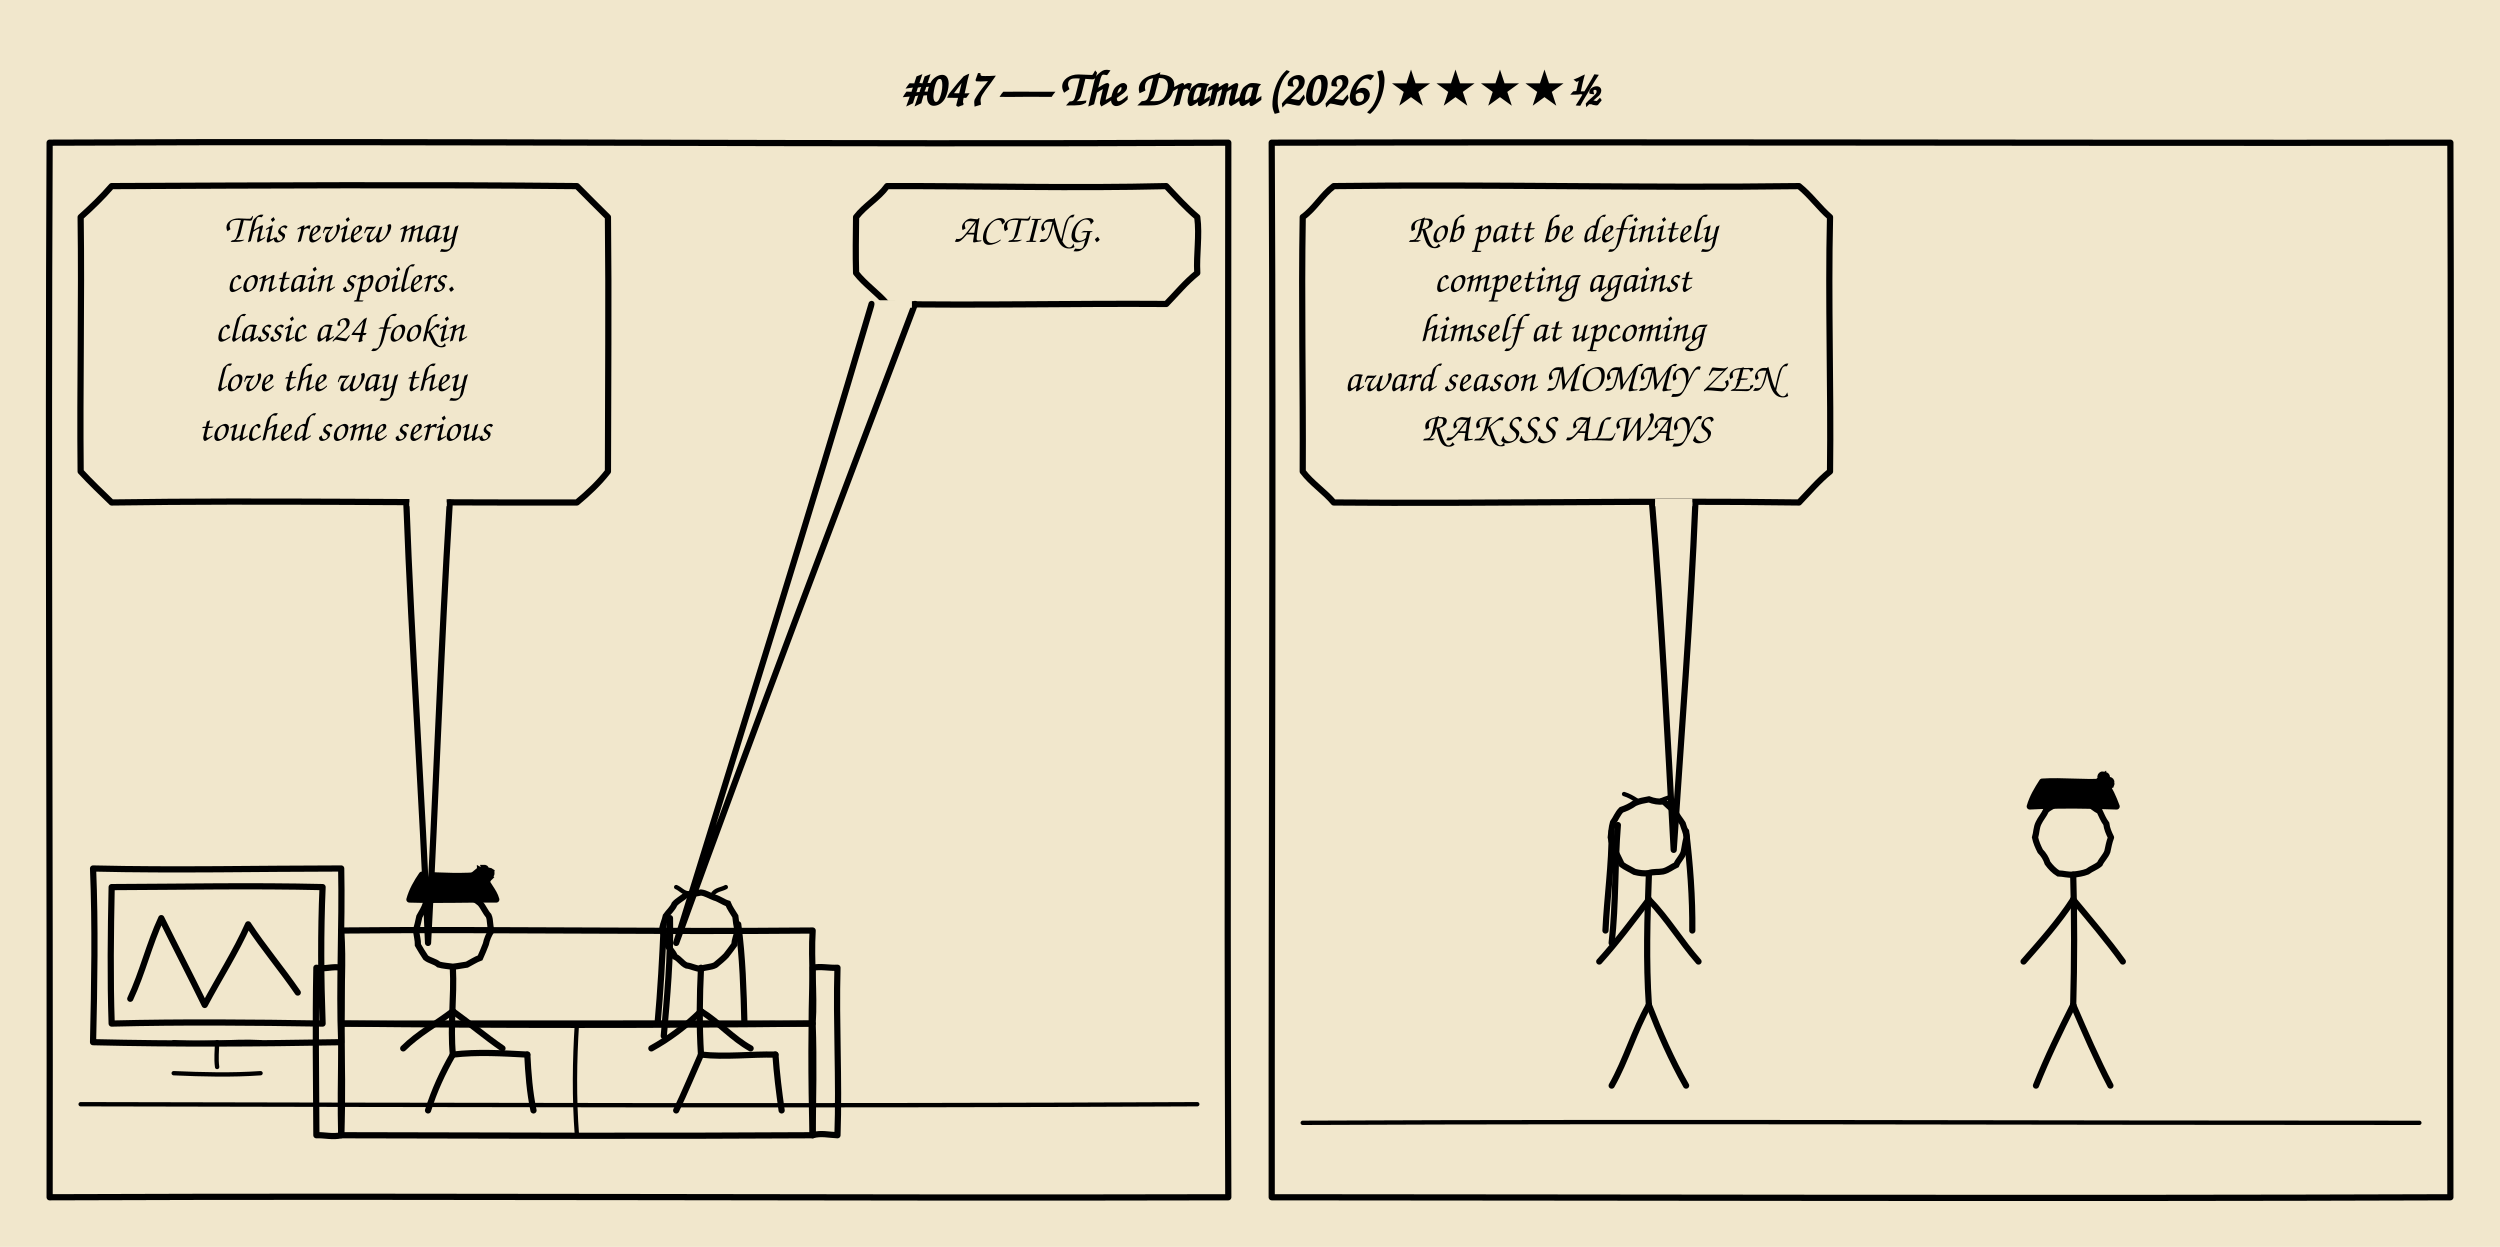
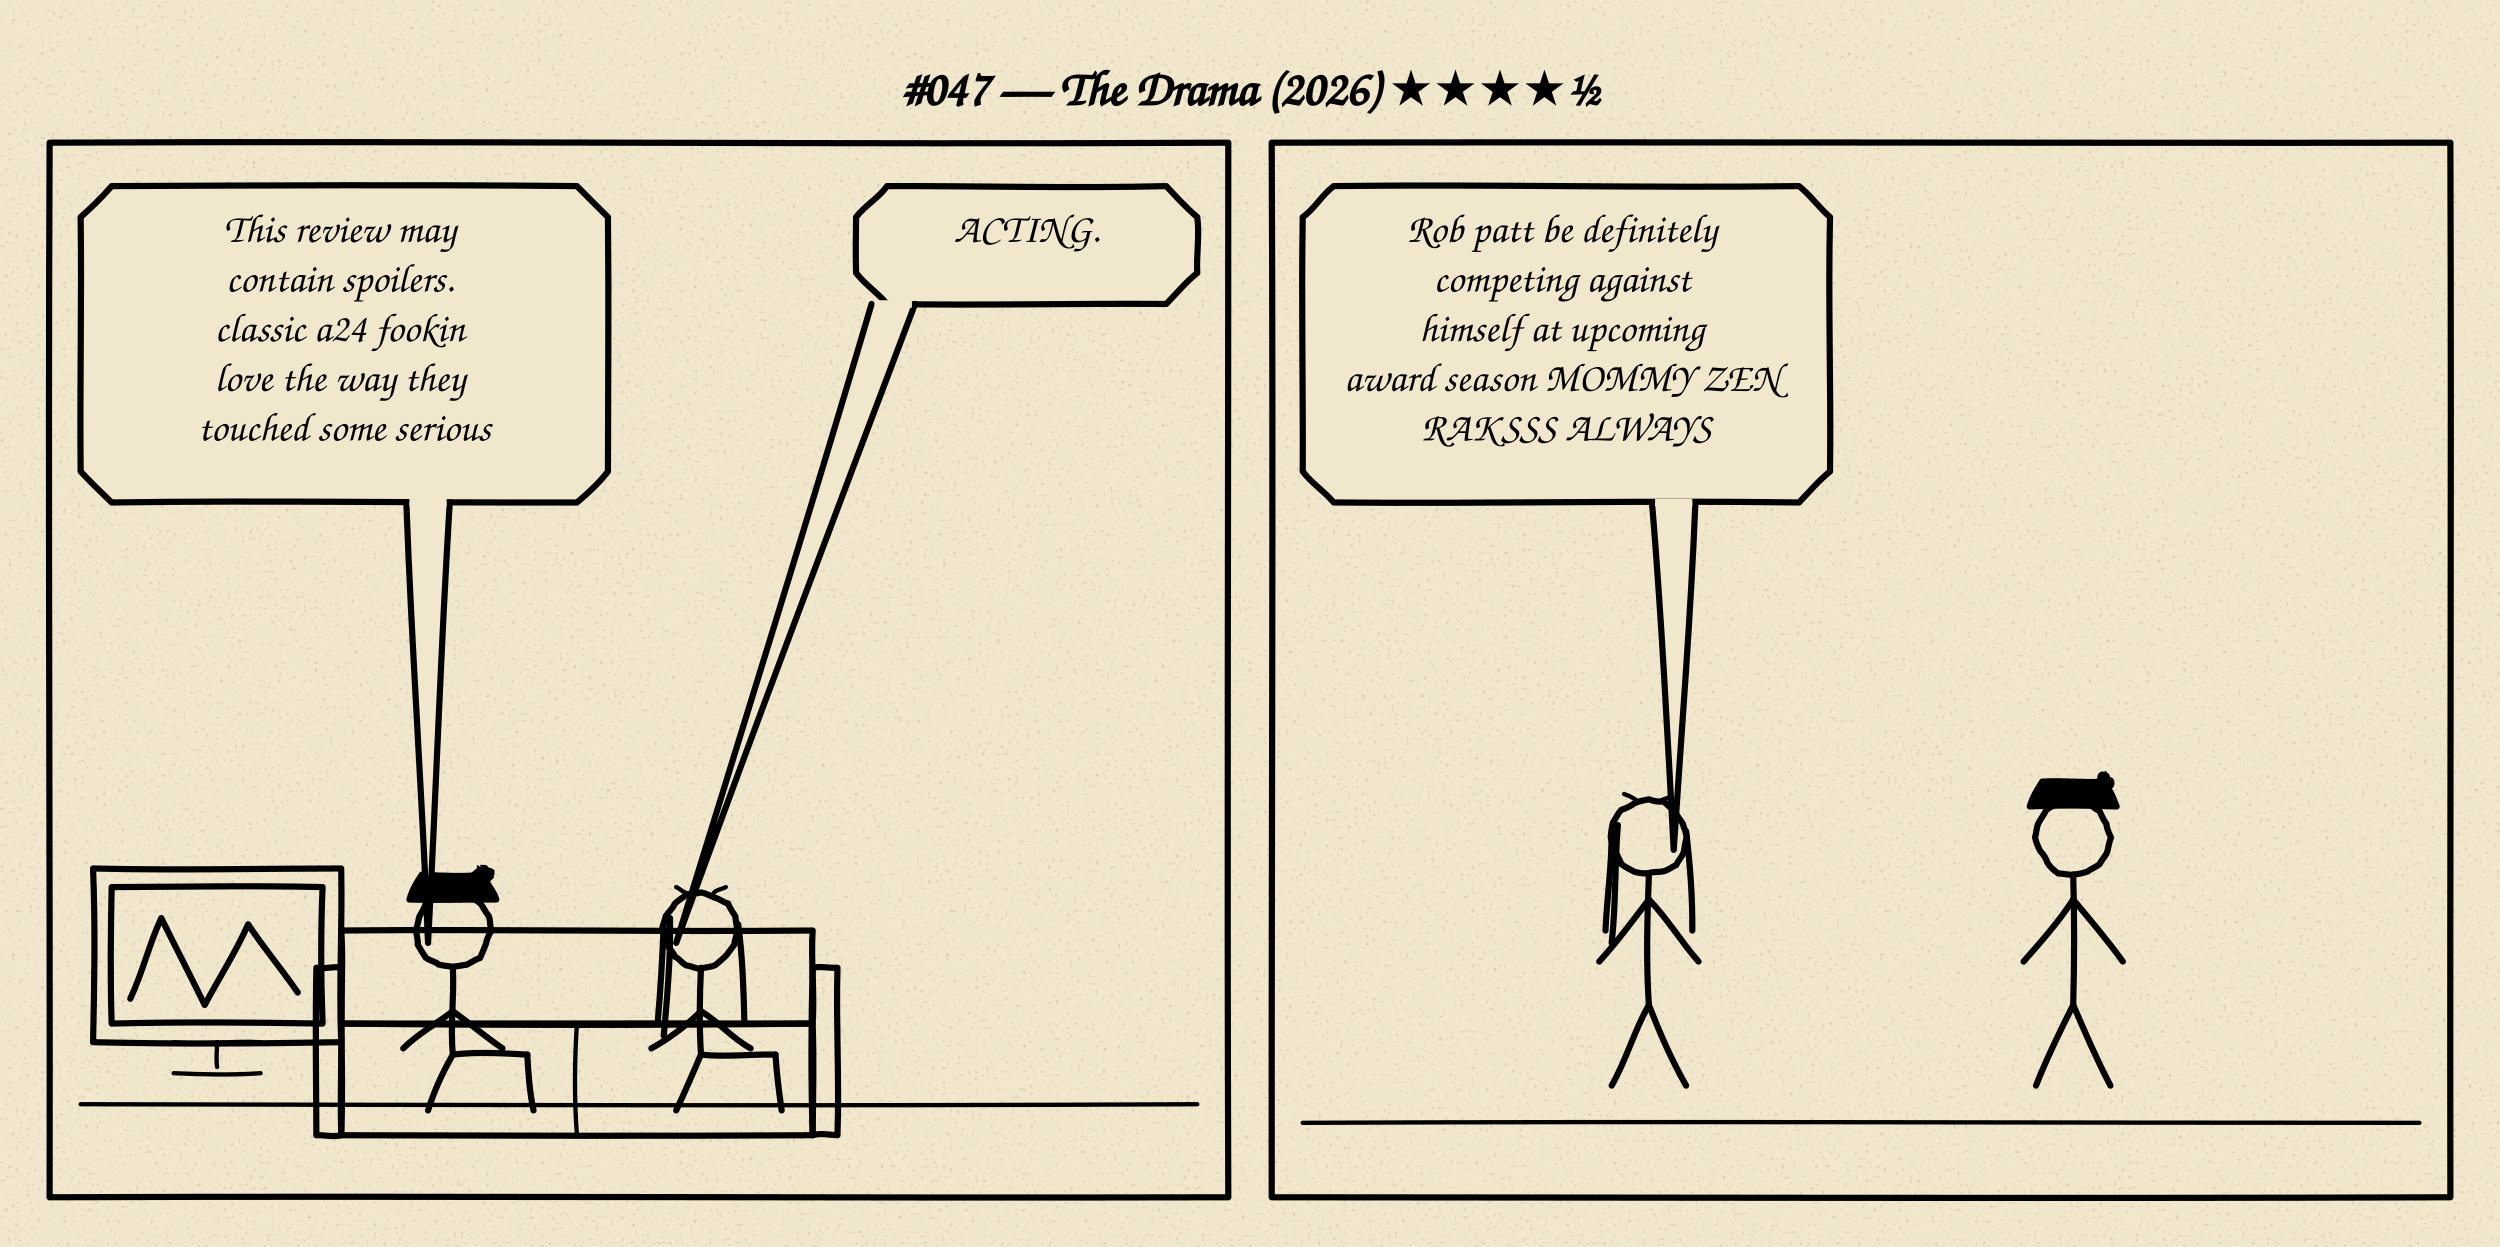
<svg xmlns="http://www.w3.org/2000/svg" viewBox="0 0 806 402" width="806" height="402" role="img" aria-label="#047 — The Drama (2026)">
+   <defs>
+     <filter id="grain" x="0%" y="0%" width="100%" height="100%">
+       <feTurbulence type="fractalNoise" baseFrequency="0.85" numOctaves="2" stitchTiles="stitch" seed="3" />
+       <feColorMatrix values="0 0 0 0 0.32  0 0 0 0 0.22  0 0 0 0 0.13  0 0 0 -1.4 0.55" />
+     </filter>
+   </defs>
  <rect width="100%" height="100%" fill="#f1e7cc" />
+   <rect width="100%" height="100%" filter="url(#grain)" opacity="0.75" />
  <text x="403.0" y="34" text-anchor="middle" font-family="Comic Neue, Comic Sans MS, cursive" font-size="16" font-weight="700" fill="black">#047 — The Drama (2026) ★★★★½</text>
  <g class="panel">
    <path d="M 16.00 46.00 C 142.67 45.37, 269.33 46.67, 396.00 46.00 C 396.02 159.33, 395.56 272.67, 396.00 386.00 C 269.33 386.34, 142.67 385.49, 16.00 386.00 C 16.18 272.67, 15.45 159.33, 16.00 46.00" fill="none" stroke="black" stroke-width="2.0" stroke-linecap="round" stroke-linejoin="round" />
    <path d="M 26.00 356.00 C 146.00 356.24, 266.00 356.62, 386.00 356.00" fill="none" stroke="black" stroke-width="1.4" stroke-linecap="round" />
    <path d="M 30.00 280.00 C 56.67 280.64, 83.33 280.02, 110.00 280.00 C 110.40 298.67, 109.25 317.33, 110.00 336.00 C 83.33 336.48, 56.67 336.66, 30.00 336.00 C 30.42 317.33, 30.76 298.67, 30.00 280.00" fill="none" stroke="black" stroke-width="2.0" stroke-linecap="round" stroke-linejoin="round" />
    <path d="M 36.00 286.00 C 58.67 285.92, 81.33 285.46, 104.00 286.00 C 103.37 300.67, 103.46 315.33, 104.00 330.00 C 81.33 329.63, 58.67 329.43, 36.00 330.00 C 35.51 315.33, 35.70 300.67, 36.00 286.00" fill="none" stroke="black" stroke-width="2.0" stroke-linecap="round" stroke-linejoin="round" />
    <path d="M 56.00 336.00 C 65.33 336.90, 74.67 335.49, 84.00 336.00" fill="none" stroke="black" stroke-width="1.4" stroke-linecap="round" />
    <path d="M 70.00 336.00 C 69.95 338.67, 69.62 341.33, 70.00 344.00" fill="none" stroke="black" stroke-width="1.4" stroke-linecap="round" />
    <path d="M 56.00 346.00 C 65.33 346.41, 74.67 346.66, 84.00 346.00" fill="none" stroke="black" stroke-width="1.4" stroke-linecap="round" />
    <path d="M 42.00 322.00 C 45.96 313.58, 48.06 304.43, 52.00 296.00 C 56.61 305.36, 61.42 314.62, 66.00 324.00 C 70.62 315.31, 75.98 307.01, 80.00 298.00 C 84.99 305.58, 90.88 312.51, 96.00 320.00" fill="none" stroke="black" stroke-width="2.0" stroke-linecap="round" stroke-linejoin="round" />
    <path d="M 110.00 300.00 C 160.67 299.50, 211.33 300.50, 262.00 300.00 C 261.39 310.00, 262.65 320.00, 262.00 330.00 C 211.33 329.90, 160.67 330.02, 110.00 330.00 C 109.92 320.00, 110.74 310.00, 110.00 300.00" fill="none" stroke="black" stroke-width="2.0" stroke-linecap="round" stroke-linejoin="round" />
    <path d="M 110.00 330.00 C 160.67 330.54, 211.33 330.58, 262.00 330.00 C 262.42 342.00, 262.13 354.00, 262.00 366.00 C 211.33 366.33, 160.67 366.11, 110.00 366.00 C 110.50 354.00, 110.21 342.00, 110.00 330.00" fill="none" stroke="black" stroke-width="2.0" stroke-linecap="round" stroke-linejoin="round" />
    <path d="M 102.00 312.00 C 104.67 312.58, 107.33 311.42, 110.00 312.00 C 110.49 330.00, 109.57 348.00, 110.00 366.00 C 107.33 366.67, 104.67 365.88, 102.00 366.00 C 101.90 348.00, 101.65 330.00, 102.00 312.00" fill="none" stroke="black" stroke-width="2.0" stroke-linecap="round" stroke-linejoin="round" />
    <path d="M 262.00 312.00 C 264.67 311.45, 267.33 312.16, 270.00 312.00 C 269.50 330.00, 270.63 348.00, 270.00 366.00 C 267.33 365.91, 264.67 365.21, 262.00 366.00 C 261.45 348.00, 261.52 330.00, 262.00 312.00" fill="none" stroke="black" stroke-width="2.0" stroke-linecap="round" stroke-linejoin="round" />
    <path d="M 186.00 330.00 C 185.24 342.00, 185.09 354.00, 186.00 366.00" fill="none" stroke="black" stroke-width="1.4" stroke-linecap="round" />
    <path d="M 158.48 300.00 C 157.57 301.35, 156.96 302.82, 156.63 304.40 C 156.05 305.88, 155.46 307.36, 154.80 308.80 C 153.29 309.35, 151.97 310.27, 150.55 310.99 C 149.03 311.20, 147.53 311.53, 146.00 311.67 C 144.48 311.46, 142.95 311.37, 141.45 310.97 C 140.23 309.90, 138.51 309.75, 137.26 308.74 C 136.37 307.41, 135.53 306.05, 134.74 304.67 C 134.77 303.08, 134.32 301.55, 134.11 300.00 C 134.53 298.52, 134.88 297.03, 135.19 295.52 C 135.96 294.15, 136.81 292.81, 137.30 291.30 C 138.81 290.70, 140.03 289.65, 141.33 288.72 C 142.86 288.27, 144.46 288.09, 146.00 287.69 C 147.57 288.15, 149.22 288.11, 150.82 288.37 C 152.06 289.42, 153.56 290.14, 154.79 291.21 C 155.87 292.43, 156.43 294.01, 157.53 295.22 C 158.21 296.74, 157.80 298.48, 158.48 300.00" fill="none" stroke="black" stroke-width="2.0" stroke-linecap="round" />
    <path d="M 132.00 290.00 C 141.33 290.29, 150.67 289.93, 160.00 290.00 C 159.22 287.06, 156.66 285.01, 156.00 282.00 C 149.33 282.72, 142.67 282.37, 136.00 282.00 C 134.30 284.48, 132.81 287.07, 132.00 290.00" fill="black" stroke="black" stroke-width="2.0" stroke-linecap="round" stroke-linejoin="round" />
    <path d="M 158.21 282.00 C 157.82 282.22, 157.73 282.50, 158.05 282.85 C 157.87 283.07, 157.43 283.02, 157.44 283.44 C 157.30 283.86, 156.83 283.26, 156.70 283.68 C 156.51 283.36, 156.24 283.54, 156.00 283.57 C 155.89 284.05, 155.55 284.10, 155.16 284.04 C 155.18 283.61, 154.52 283.89, 154.55 283.45 C 154.49 282.97, 154.12 282.95, 153.76 282.93 C 153.95 282.54, 154.43 282.41, 154.59 282.00 C 154.06 281.92, 154.22 281.24, 153.78 281.08 C 154.01 280.87, 154.44 280.91, 154.50 280.50 C 154.79 280.68, 155.14 280.32, 155.42 280.60 C 155.34 280.13, 156.11 280.29, 156.00 279.81 C 156.39 279.80, 156.69 279.90, 156.67 280.38 C 156.92 280.52, 157.10 280.69, 156.99 281.01 C 157.46 280.61, 157.92 280.67, 158.39 281.01 C 158.32 281.34, 158.66 281.74, 158.21 282.00" fill="black" stroke="black" stroke-width="2.0" stroke-linecap="round" />
    <path d="M 146.00 312.00 C 146.49 321.33, 145.11 330.67, 146.00 340.00" fill="none" stroke="black" stroke-width="2.0" stroke-linecap="round" />
    <path d="M 146.00 326.00 C 140.72 330.07, 134.77 333.25, 130.00 338.00" fill="none" stroke="black" stroke-width="2.0" stroke-linecap="round" />
    <path d="M 146.00 326.00 C 151.41 329.90, 156.49 334.23, 162.00 338.00" fill="none" stroke="black" stroke-width="2.0" stroke-linecap="round" />
    <path d="M 146.00 340.00 C 154.00 339.07, 162.00 339.57, 170.00 340.00" fill="none" stroke="black" stroke-width="2.0" stroke-linecap="round" />
    <path d="M 170.00 340.00 C 170.31 346.04, 170.75 352.06, 172.00 358.00" fill="none" stroke="black" stroke-width="2.0" stroke-linecap="round" />
    <path d="M 146.00 340.00 C 142.71 345.72, 139.96 351.68, 138.00 358.00" fill="none" stroke="black" stroke-width="2.0" stroke-linecap="round" />
    <path d="M 237.77 300.00 C 237.57 301.52, 236.81 302.91, 236.79 304.47 C 235.91 305.69, 235.01 306.90, 234.08 308.08 C 233.00 309.19, 231.81 310.16, 230.62 311.14 C 229.16 311.88, 227.48 311.74, 226.00 312.36 C 224.36 312.35, 222.93 311.44, 221.33 311.27 C 219.85 310.62, 219.07 309.06, 217.58 308.42 C 217.06 306.92, 215.78 305.90, 215.07 304.53 C 214.50 303.03, 214.26 301.42, 213.48 300.00 C 213.52 298.35, 214.34 296.89, 214.66 295.30 C 215.57 294.00, 216.85 292.98, 217.47 291.47 C 218.54 290.25, 220.06 289.57, 221.22 288.46 C 222.81 288.22, 224.42 288.09, 226.00 287.74 C 227.60 287.93, 228.92 288.87, 230.40 289.38 C 231.93 289.80, 233.18 290.86, 234.70 291.30 C 235.30 292.78, 236.25 294.06, 237.07 295.42 C 237.24 296.95, 237.43 298.49, 237.77 300.00" fill="none" stroke="black" stroke-width="2.0" stroke-linecap="round" />
    <path d="M 214.00 298.00 C 213.55 308.68, 212.96 319.35, 212.00 330.00" fill="none" stroke="black" stroke-width="2.0" stroke-linecap="round" />
    <path d="M 216.00 296.00 C 216.28 308.72, 215.09 321.36, 214.00 334.00" fill="none" stroke="black" stroke-width="2.0" stroke-linecap="round" />
    <path d="M 238.00 298.00 C 239.43 308.62, 239.74 319.31, 240.00 330.00" fill="none" stroke="black" stroke-width="2.0" stroke-linecap="round" />
    <path d="M 222.00 288.00 C 220.35 287.97, 219.38 286.57, 218.00 286.00" fill="none" stroke="black" stroke-width="1.4" stroke-linecap="round" />
    <path d="M 230.00 288.00 C 231.04 286.75, 232.70 286.74, 234.00 286.00" fill="none" stroke="black" stroke-width="1.4" stroke-linecap="round" />
    <path d="M 226.00 312.00 C 225.55 321.33, 225.40 330.67, 226.00 340.00" fill="none" stroke="black" stroke-width="2.0" stroke-linecap="round" />
    <path d="M 226.00 326.00 C 221.20 330.71, 215.89 334.75, 210.00 338.00" fill="none" stroke="black" stroke-width="2.0" stroke-linecap="round" />
    <path d="M 226.00 326.00 C 231.69 329.53, 236.12 334.73, 242.00 338.00" fill="none" stroke="black" stroke-width="2.0" stroke-linecap="round" />
    <path d="M 226.00 340.00 C 234.00 340.89, 242.00 339.81, 250.00 340.00" fill="none" stroke="black" stroke-width="2.0" stroke-linecap="round" />
    <path d="M 250.00 340.00 C 250.40 346.03, 251.15 352.02, 252.00 358.00" fill="none" stroke="black" stroke-width="2.0" stroke-linecap="round" />
    <path d="M 226.00 340.00 C 223.33 346.00, 220.84 352.08, 218.00 358.00" fill="none" stroke="black" stroke-width="2.0" stroke-linecap="round" />
    <path d="M 36.00 60.00 C 86.00 59.78, 136.00 59.49, 186.00 60.00 C 189.32 63.35, 192.64 66.70, 196.00 70.00 C 196.30 97.33, 196.02 124.67, 196.00 152.00 C 193.08 155.74, 189.65 158.98, 186.00 162.00 C 136.00 162.16, 86.00 161.27, 36.00 162.00 C 32.61 158.73, 29.20 155.47, 26.00 152.00 C 25.72 124.67, 26.37 97.33, 26.00 70.00 C 29.52 66.85, 32.91 63.58, 36.00 60.00" fill="#f1e7cc" stroke="black" stroke-width="2.0" stroke-linecap="round" stroke-linejoin="round" />
    <path d="M 131.00 162.00 C 132.73 209.36, 136.16 256.64, 138.00 304.00 C 140.55 256.68, 142.09 209.31, 145.00 162.00" fill="#f1e7cc" stroke="black" stroke-width="2.0" stroke-linecap="round" stroke-linejoin="round" />
    <line x1="132.0" y1="162" x2="144.0" y2="162" stroke="#f1e7cc" stroke-width="2.4" />
    <text x="111.0" y="78.0" text-anchor="middle" font-family="Comic Neue, Comic Sans MS, cursive" font-size="13" fill="black">
      <tspan x="111.0" dy="0">This review may</tspan>
      <tspan x="111.0" dy="16">contain spoilers.</tspan>
      <tspan x="111.0" dy="16">classic a24 fookin</tspan>
      <tspan x="111.0" dy="16">love the way they</tspan>
      <tspan x="111.0" dy="16">touched some serious</tspan>
    </text>
    <path d="M 286.00 60.00 C 316.00 59.92, 346.00 60.76, 376.00 60.00 C 379.22 63.44, 382.39 66.94, 386.00 70.00 C 386.79 76.00, 385.67 82.00, 386.00 88.00 C 382.28 90.94, 379.29 94.63, 376.00 98.00 C 346.00 97.78, 316.00 98.53, 286.00 98.00 C 282.94 94.39, 278.93 91.74, 276.00 88.00 C 275.83 82.00, 275.93 76.00, 276.00 70.00 C 278.89 66.22, 283.22 63.89, 286.00 60.00" fill="#f1e7cc" stroke="black" stroke-width="2.0" stroke-linecap="round" stroke-linejoin="round" />
    <path d="M 281.00 98.00 C 260.70 166.88, 239.17 235.39, 218.00 304.00 C 242.94 235.06, 269.05 166.56, 295.00 98.00" fill="#f1e7cc" stroke="black" stroke-width="2.0" stroke-linecap="round" stroke-linejoin="round" />
    <line x1="282" y1="98" x2="294" y2="98" stroke="#f1e7cc" stroke-width="2.4" />
    <text x="331.0" y="78.0" text-anchor="middle" font-family="Comic Neue, Comic Sans MS, cursive" font-size="13" fill="black">
      <tspan x="331.0" dy="0">ACTING.</tspan>
    </text>
  </g>
  <g class="panel">
    <path d="M 410.00 46.00 C 536.67 45.69, 663.33 46.19, 790.00 46.00 C 790.40 159.33, 789.82 272.67, 790.00 386.00 C 663.33 386.45, 536.67 386.06, 410.00 386.00 C 409.91 272.67, 410.54 159.33, 410.00 46.00" fill="none" stroke="black" stroke-width="2.0" stroke-linecap="round" stroke-linejoin="round" />
    <path d="M 420.00 362.00 C 540.00 361.44, 660.00 362.03, 780.00 362.00" fill="none" stroke="black" stroke-width="1.4" stroke-linecap="round" />
    <path d="M 543.77 270.00 C 543.31 271.52, 543.18 273.11, 542.83 274.65 C 542.37 276.24, 541.06 277.34, 540.44 278.84 C 538.99 279.52, 537.74 280.59, 536.13 280.95 C 534.64 281.24, 533.07 280.98, 531.60 281.48 C 530.04 281.72, 528.52 281.47, 527.00 281.10 C 525.64 280.29, 524.16 279.67, 522.87 278.73 C 522.16 277.32, 521.47 275.90, 520.79 274.48 C 520.31 272.98, 519.53 271.58, 519.30 270.00 C 519.51 268.40, 519.55 266.77, 520.02 265.20 C 520.98 263.88, 521.53 262.29, 522.71 261.11 C 524.25 260.58, 525.70 259.90, 527.02 258.94 C 528.47 258.26, 530.04 258.00, 531.60 257.71 C 533.15 258.31, 534.74 258.56, 536.40 258.41 C 537.60 259.48, 538.70 260.66, 540.05 261.55 C 540.58 263.04, 541.67 264.18, 542.49 265.49 C 542.91 267.00, 543.67 268.40, 543.77 270.00" fill="none" stroke="black" stroke-width="2.0" stroke-linecap="round" />
    <path d="M 519.60 268.00 C 519.67 278.71, 518.09 289.32, 517.60 300.00" fill="none" stroke="black" stroke-width="2.0" stroke-linecap="round" />
    <path d="M 521.60 266.00 C 520.56 278.65, 521.02 291.37, 519.60 304.00" fill="none" stroke="black" stroke-width="2.0" stroke-linecap="round" />
    <path d="M 543.60 268.00 C 544.87 278.63, 545.70 289.29, 545.60 300.00" fill="none" stroke="black" stroke-width="2.0" stroke-linecap="round" />
    <path d="M 527.60 258.00 C 526.35 257.17, 525.04 256.45, 523.60 256.00" fill="none" stroke="black" stroke-width="1.4" stroke-linecap="round" />
    <path d="M 535.60 258.00 C 536.94 257.35, 538.56 257.26, 539.60 256.00" fill="none" stroke="black" stroke-width="1.4" stroke-linecap="round" />
    <path d="M 531.60 282.00 C 531.08 296.00, 530.66 310.00, 531.60 324.00" fill="none" stroke="black" stroke-width="2.0" stroke-linecap="round" />
    <path d="M 531.60 290.00 C 526.42 296.79, 521.34 303.66, 515.60 310.00" fill="none" stroke="black" stroke-width="2.0" stroke-linecap="round" />
    <path d="M 531.60 290.00 C 537.58 296.15, 541.95 303.59, 547.60 310.00" fill="none" stroke="black" stroke-width="2.0" stroke-linecap="round" />
    <path d="M 531.60 324.00 C 526.86 332.32, 524.33 341.67, 519.60 350.00" fill="none" stroke="black" stroke-width="2.0" stroke-linecap="round" />
    <path d="M 531.60 324.00 C 535.04 332.92, 538.87 341.67, 543.60 350.00" fill="none" stroke="black" stroke-width="2.0" stroke-linecap="round" />
    <path d="M 680.59 270.00 C 680.00 271.47, 679.75 273.02, 679.40 274.56 C 678.85 276.05, 677.61 277.12, 676.95 278.55 C 675.75 279.58, 674.21 280.06, 672.96 281.01 C 671.49 281.57, 669.95 281.80, 668.40 281.97 C 666.78 282.15, 665.21 281.62, 663.60 281.59 C 662.20 280.74, 661.11 279.57, 660.14 278.26 C 659.67 276.78, 658.87 275.50, 657.78 274.40 C 657.06 272.99, 656.43 271.55, 656.10 270.00 C 656.56 268.48, 656.50 266.83, 657.22 265.37 C 657.89 263.91, 659.01 262.72, 659.65 261.25 C 660.86 260.16, 662.37 259.58, 663.77 258.83 C 665.25 258.19, 666.82 257.89, 668.40 257.66 C 670.01 257.81, 671.60 258.03, 673.13 258.58 C 674.21 259.78, 675.45 260.77, 676.90 261.50 C 677.56 262.89, 678.14 264.33, 679.07 265.58 C 679.26 267.16, 679.89 268.59, 680.59 270.00" fill="none" stroke="black" stroke-width="2.0" stroke-linecap="round" />
    <path d="M 654.40 260.00 C 663.73 259.50, 673.07 259.66, 682.40 260.00 C 681.37 257.18, 680.16 254.45, 678.40 252.00 C 671.73 252.45, 665.07 251.57, 658.40 252.00 C 656.77 254.52, 655.23 257.08, 654.40 260.00" fill="black" stroke="black" stroke-width="2.0" stroke-linecap="round" stroke-linejoin="round" />
    <path d="M 680.67 252.00 C 680.50 252.32, 680.83 252.63, 680.68 252.94 C 680.21 252.88, 680.03 253.15, 679.95 253.55 C 679.65 253.57, 679.44 253.77, 679.19 253.91 C 679.04 254.26, 678.74 254.33, 678.40 254.30 C 678.01 254.54, 677.85 254.10, 677.56 254.02 C 677.19 254.07, 677.04 253.78, 676.85 253.55 C 676.44 253.47, 676.82 252.89, 676.39 252.83 C 676.56 252.58, 676.83 252.35, 676.60 252.00 C 676.72 251.78, 676.68 251.41, 677.10 251.46 C 676.98 251.18, 677.13 251.05, 677.37 250.97 C 677.07 250.56, 677.12 250.18, 677.50 249.84 C 677.78 249.54, 678.11 249.89, 678.40 249.77 C 678.52 250.12, 679.06 249.78, 679.14 250.21 C 679.44 250.40, 678.97 250.84, 679.40 251.00 C 679.51 251.18, 679.51 251.50, 679.86 251.39 C 680.20 251.50, 680.58 251.56, 680.67 252.00" fill="black" stroke="black" stroke-width="2.0" stroke-linecap="round" />
    <path d="M 668.40 282.00 C 668.82 296.00, 668.77 310.00, 668.40 324.00" fill="none" stroke="black" stroke-width="2.0" stroke-linecap="round" />
    <path d="M 668.40 290.00 C 663.74 297.20, 658.05 303.58, 652.40 310.00" fill="none" stroke="black" stroke-width="2.0" stroke-linecap="round" />
    <path d="M 668.40 290.00 C 673.84 296.58, 679.40 303.06, 684.40 310.00" fill="none" stroke="black" stroke-width="2.0" stroke-linecap="round" />
    <path d="M 668.40 324.00 C 664.10 332.53, 659.93 341.12, 656.40 350.00" fill="none" stroke="black" stroke-width="2.0" stroke-linecap="round" />
    <path d="M 668.40 324.00 C 672.20 332.76, 675.95 341.54, 680.40 350.00" fill="none" stroke="black" stroke-width="2.0" stroke-linecap="round" />
    <path d="M 430.00 60.00 C 480.00 59.35, 530.00 60.67, 580.00 60.00 C 583.70 62.97, 586.43 66.91, 590.00 70.00 C 589.35 97.33, 590.35 124.67, 590.00 152.00 C 586.30 154.96, 583.28 158.61, 580.00 162.00 C 530.00 161.28, 480.00 162.47, 430.00 162.00 C 426.95 158.38, 422.86 155.80, 420.00 152.00 C 420.14 124.67, 419.53 97.33, 420.00 70.00 C 423.89 67.22, 426.19 62.85, 430.00 60.00" fill="#f1e7cc" stroke="black" stroke-width="2.0" stroke-linecap="round" stroke-linejoin="round" />
    <path d="M 532.60 162.00 C 535.72 199.28, 537.57 236.65, 539.60 274.00 C 542.06 236.67, 545.06 199.38, 546.60 162.00" fill="#f1e7cc" stroke="black" stroke-width="2.0" stroke-linecap="round" stroke-linejoin="round" />
    <line x1="533.6" y1="162" x2="545.6" y2="162" stroke="#f1e7cc" stroke-width="2.4" />
    <text x="505.0" y="78.0" text-anchor="middle" font-family="Comic Neue, Comic Sans MS, cursive" font-size="13" fill="black">
      <tspan x="505.0" dy="0">Rob patt be definitely</tspan>
      <tspan x="505.0" dy="16">competing against</tspan>
      <tspan x="505.0" dy="16">himself at upcoming</tspan>
      <tspan x="505.0" dy="16">award season MOMMY ZEN</tspan>
      <tspan x="505.0" dy="16">RAKSSS ALWAYS</tspan>
    </text>
  </g>
</svg>
